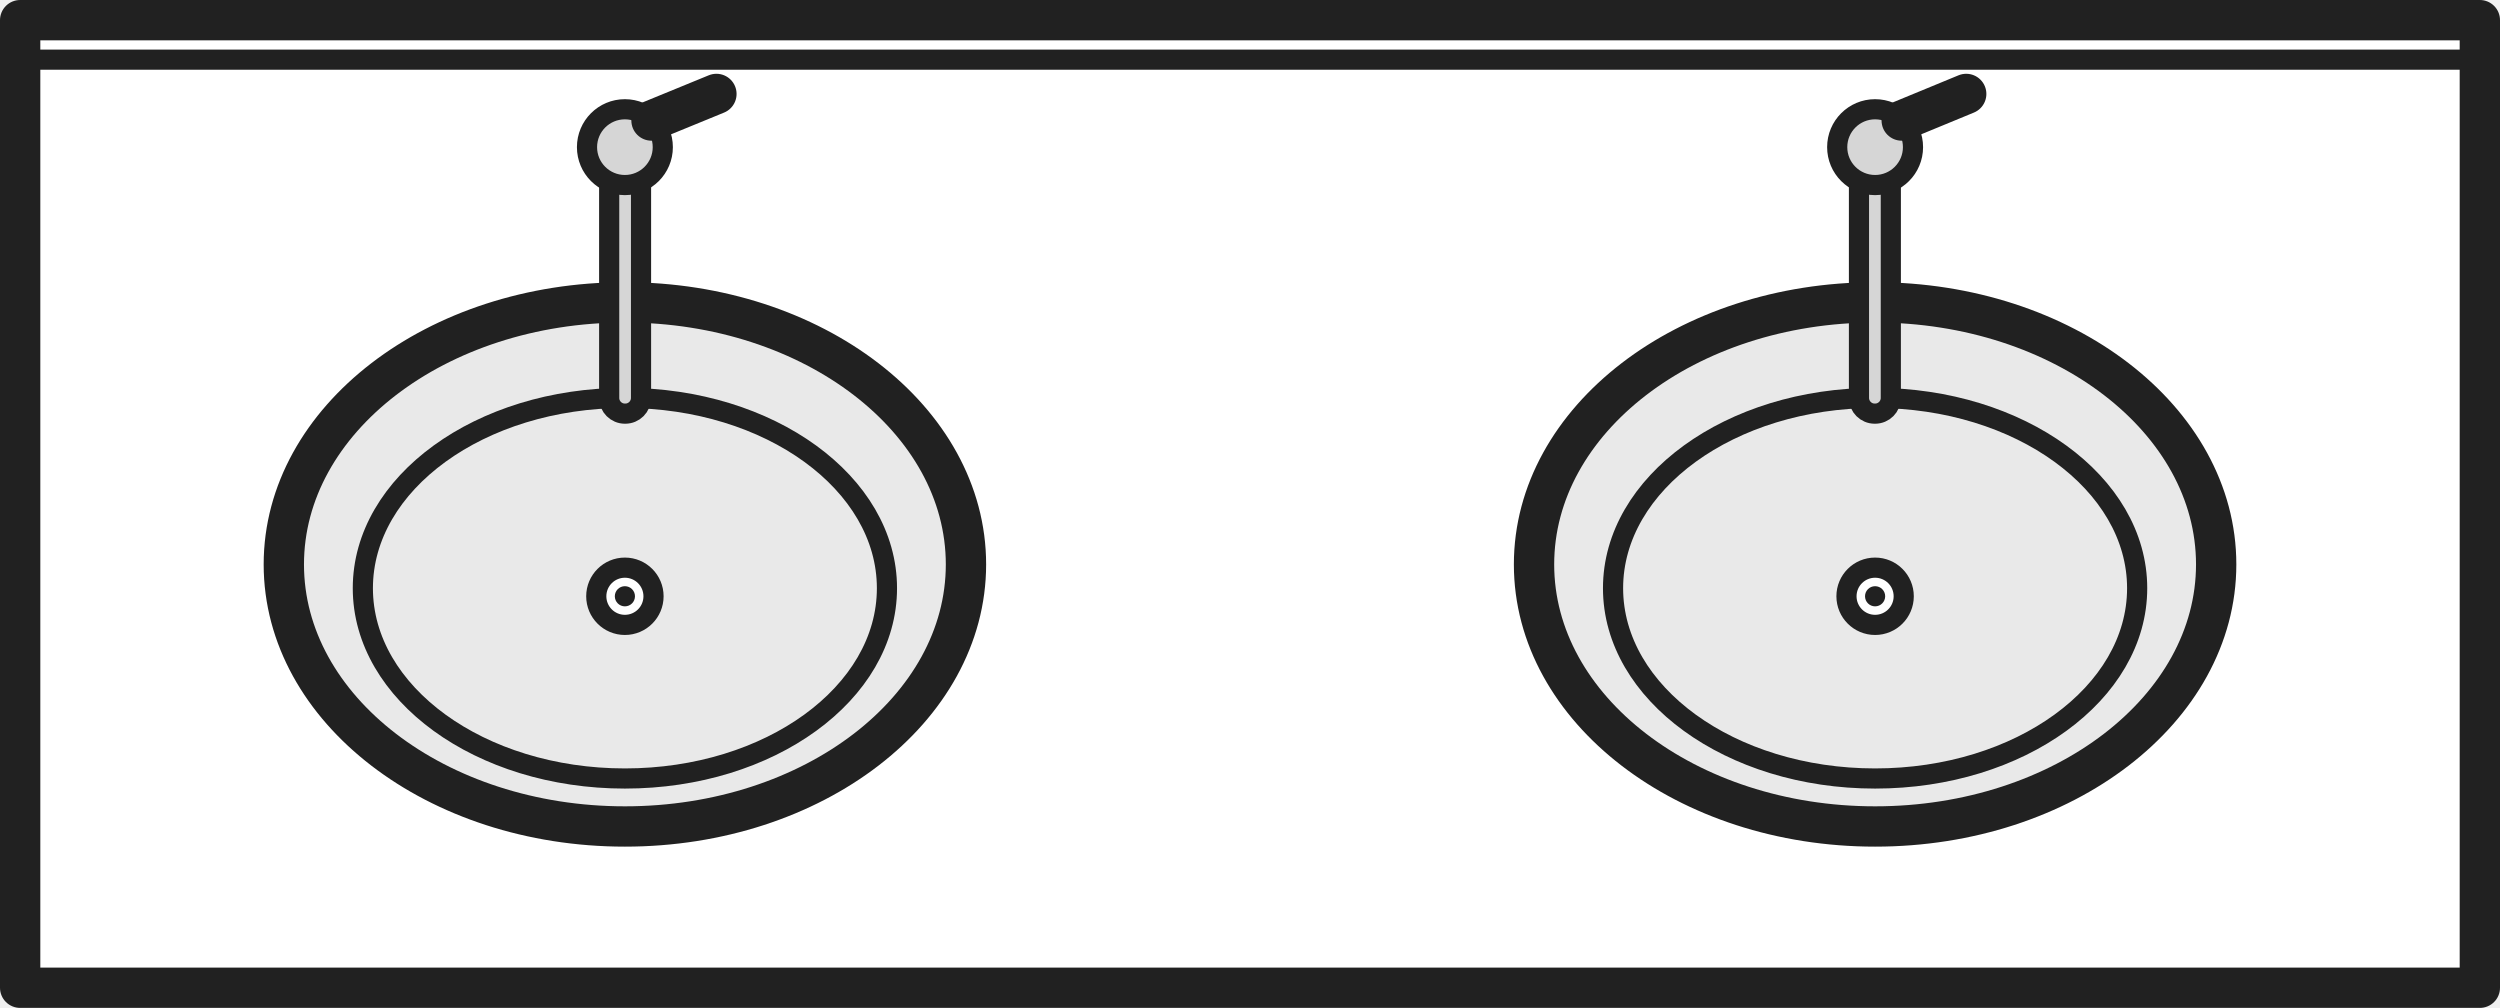
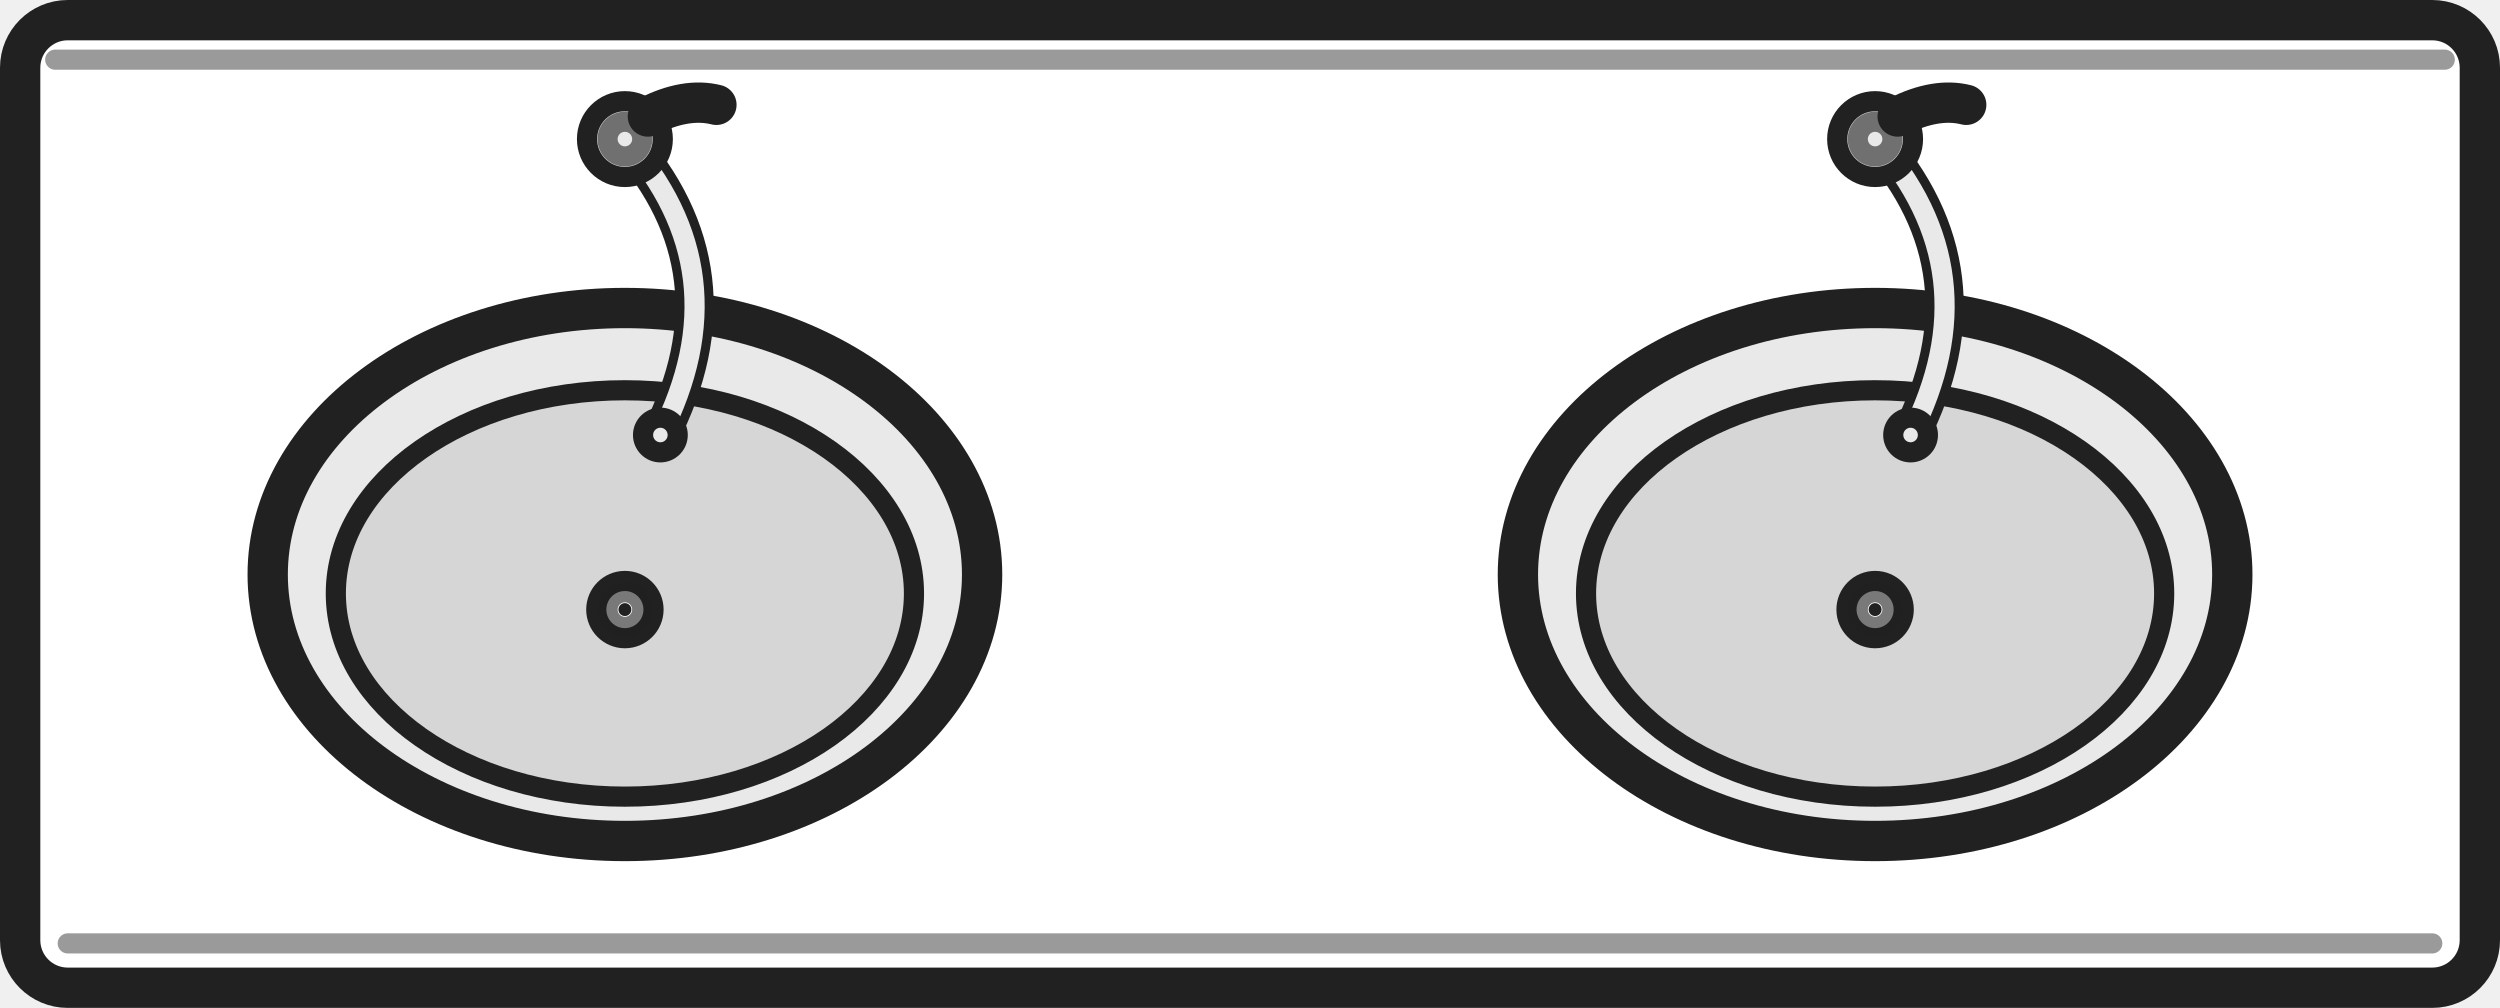
<svg xmlns="http://www.w3.org/2000/svg" width="62.01" height="25" viewBox="0 0 62.01 25" fill="none" stroke-linejoin="round" stroke-linecap="round">
-   <rect x="0.5" y="0.5" width="61.01" height="24" fill="#ffffff" stroke="#212121" stroke-width="1" />
-   <line x1="0.5" y1="1.48" x2="61.51" y2="1.48" stroke="#212121" stroke-width="0.5" />
-   <ellipse cx="15.5" cy="14" rx="8.46" ry="6.5" fill="#e9e9e9" stroke="#212121" stroke-width="1" />
-   <ellipse cx="15.5" cy="14.59" rx="6.5" ry="4.72" stroke="#212121" stroke-width="0.5" />
-   <circle cx="15.5" cy="14.79" r="0.71" fill="#ffffff" stroke="#212121" stroke-width="0.5" />
-   <circle cx="15.5" cy="14.79" r="0.25" fill="#212121" />
-   <rect x="15.11" y="3.65" width="0.79" height="6.61" rx="0.39" fill="#d6d6d6" stroke="#212121" stroke-width="0.5" />
-   <circle cx="15.5" cy="3.65" r="0.94" fill="#d6d6d6" stroke="#212121" stroke-width="0.5" />
-   <line x1="16.16" y1="2.99" x2="17.77" y2="2.33" stroke="#212121" stroke-width="1" />
-   <ellipse cx="46.51" cy="14" rx="8.46" ry="6.5" fill="#e9e9e9" stroke="#212121" stroke-width="1" />
-   <ellipse cx="46.51" cy="14.59" rx="6.5" ry="4.72" stroke="#212121" stroke-width="0.5" />
-   <circle cx="46.51" cy="14.79" r="0.71" fill="#ffffff" stroke="#212121" stroke-width="0.5" />
-   <circle cx="46.51" cy="14.79" r="0.25" fill="#212121" />
-   <rect x="46.11" y="3.65" width="0.79" height="6.61" rx="0.39" fill="#d6d6d6" stroke="#212121" stroke-width="0.5" />
-   <circle cx="46.51" cy="3.65" r="0.94" fill="#d6d6d6" stroke="#212121" stroke-width="0.5" />
-   <line x1="47.17" y1="2.99" x2="48.77" y2="2.33" stroke="#212121" stroke-width="1" />
+   <rect x="0.5" y="0.5" width="61.01" height="24" rx="1.18" fill="#ffffff" stroke="#212121" stroke-width="1" />
+   <line x1="1.37" y1="1.48" x2="60.64" y2="1.48" stroke="#212121" stroke-width="0.5" stroke-opacity="0.45" />
+   <line x1="1.68" y1="23.4" x2="60.33" y2="23.4" stroke="#212121" stroke-width="0.5" stroke-opacity="0.45" />
+   <ellipse cx="15.5" cy="14.25" rx="8.86" ry="6.61" fill="#e9e9e9" stroke="#212121" stroke-width="1" />
+   <ellipse cx="15.5" cy="14.72" rx="7.17" ry="5.04" fill="#d6d6d6" stroke="#212121" stroke-width="0.5" />
+   <circle cx="15.5" cy="15.12" r="0.71" fill="#ffffff" stroke="#212121" stroke-width="0.5" />
+   <circle cx="15.5" cy="15.12" r="0.43" stroke="#212121" stroke-width="0.5" stroke-opacity="0.6" />
+   <circle cx="15.5" cy="15.12" r="0.16" fill="#212121" />
+   <path d="M15.5 3.45 Q18.44 6.75 16.38 10.79" stroke="#212121" stroke-width="0.95" />
+   <path d="M15.5 3.45 Q18.44 6.75 16.38 10.79" stroke="#e9e9e9" stroke-width="0.5" />
+   <circle cx="16.38" cy="10.79" r="0.43" fill="#e9e9e9" stroke="#212121" stroke-width="0.5" />
+   <circle cx="15.5" cy="3.45" r="0.94" fill="#e9e9e9" stroke="#212121" stroke-width="0.5" />
+   <circle cx="15.5" cy="3.45" r="0.43" stroke="#212121" stroke-width="0.5" stroke-opacity="0.6" />
+   <path d="M16.07 2.89 Q17.01 2.41 17.77 2.6" stroke="#212121" stroke-width="1" />
+   <ellipse cx="46.51" cy="14.25" rx="8.86" ry="6.61" fill="#e9e9e9" stroke="#212121" stroke-width="1" />
+   <ellipse cx="46.51" cy="14.72" rx="7.17" ry="5.04" fill="#d6d6d6" stroke="#212121" stroke-width="0.5" />
+   <circle cx="46.51" cy="15.12" r="0.71" fill="#ffffff" stroke="#212121" stroke-width="0.5" />
+   <circle cx="46.51" cy="15.12" r="0.43" stroke="#212121" stroke-width="0.5" stroke-opacity="0.6" />
+   <circle cx="46.51" cy="15.12" r="0.16" fill="#212121" />
+   <path d="M46.51 3.45 Q49.44 6.75 47.39 10.79" stroke="#212121" stroke-width="0.95" />
+   <path d="M46.51 3.45 Q49.44 6.75 47.39 10.79" stroke="#e9e9e9" stroke-width="0.5" />
+   <circle cx="47.39" cy="10.79" r="0.43" fill="#e9e9e9" stroke="#212121" stroke-width="0.5" />
+   <circle cx="46.51" cy="3.45" r="0.94" fill="#e9e9e9" stroke="#212121" stroke-width="0.5" />
+   <circle cx="46.51" cy="3.45" r="0.43" stroke="#212121" stroke-width="0.5" stroke-opacity="0.6" />
+   <path d="M47.07 2.89 Q48.02 2.41 48.77 2.6" stroke="#212121" stroke-width="1" />
</svg>
